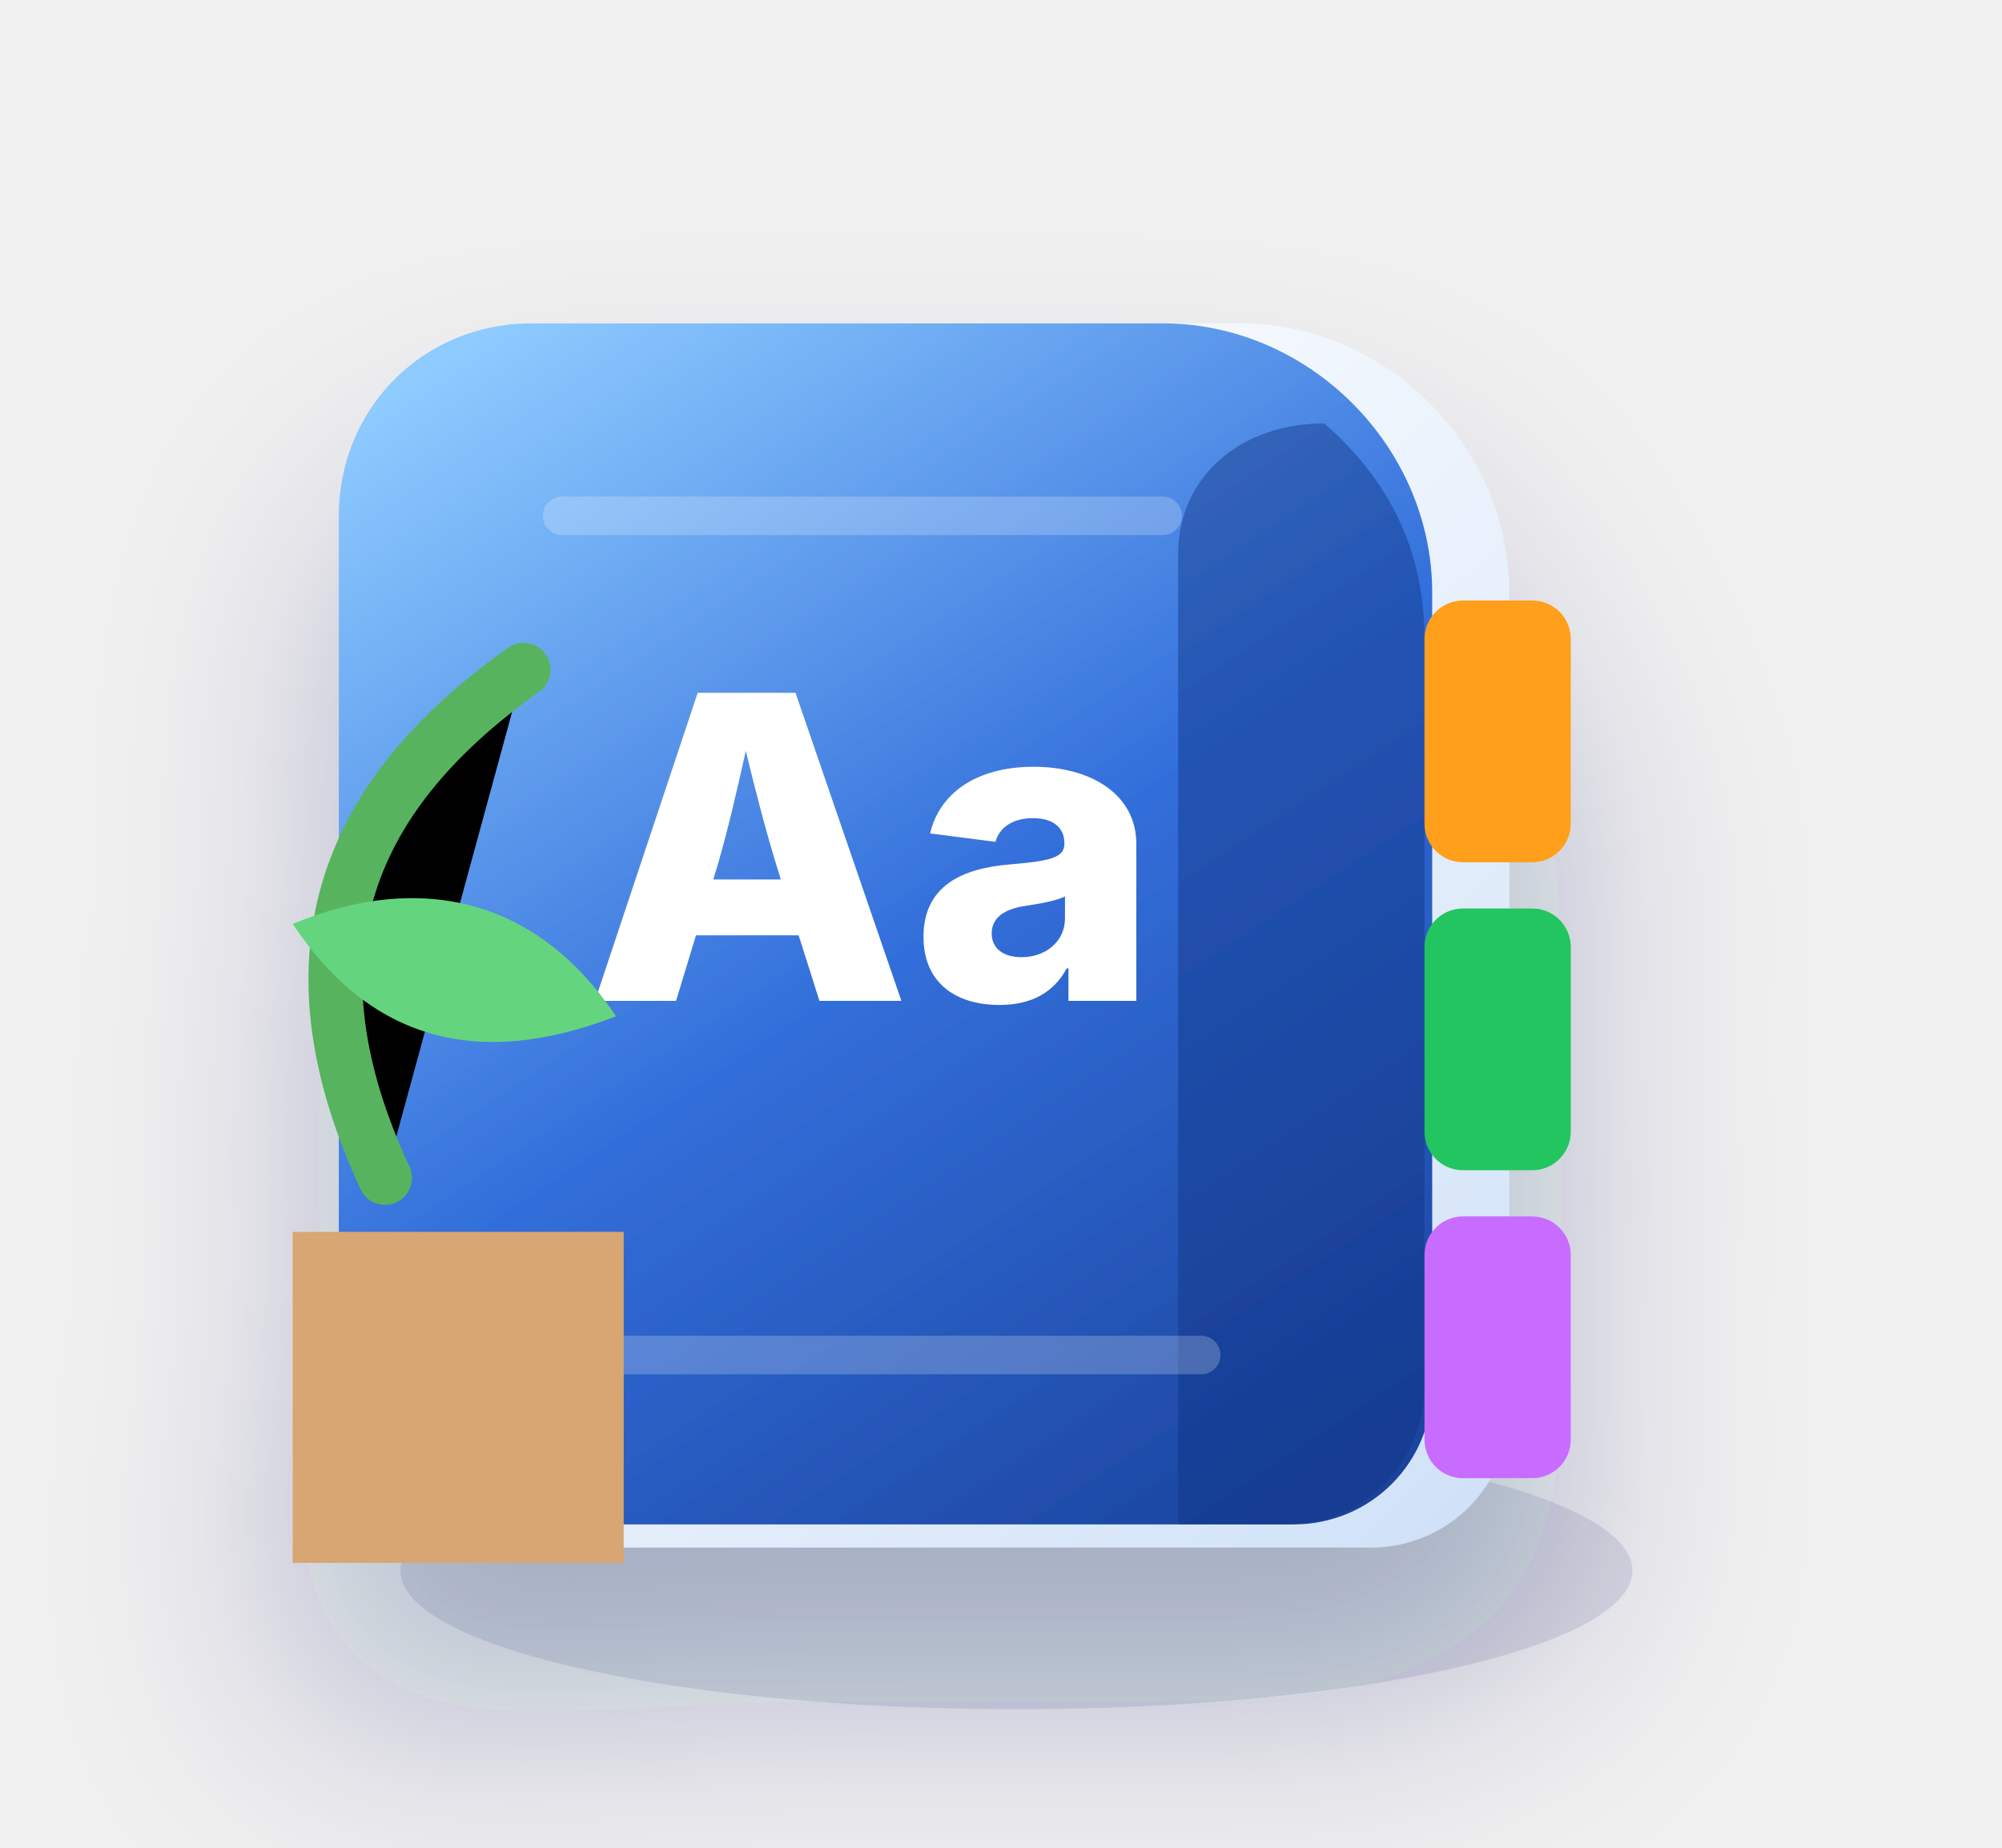
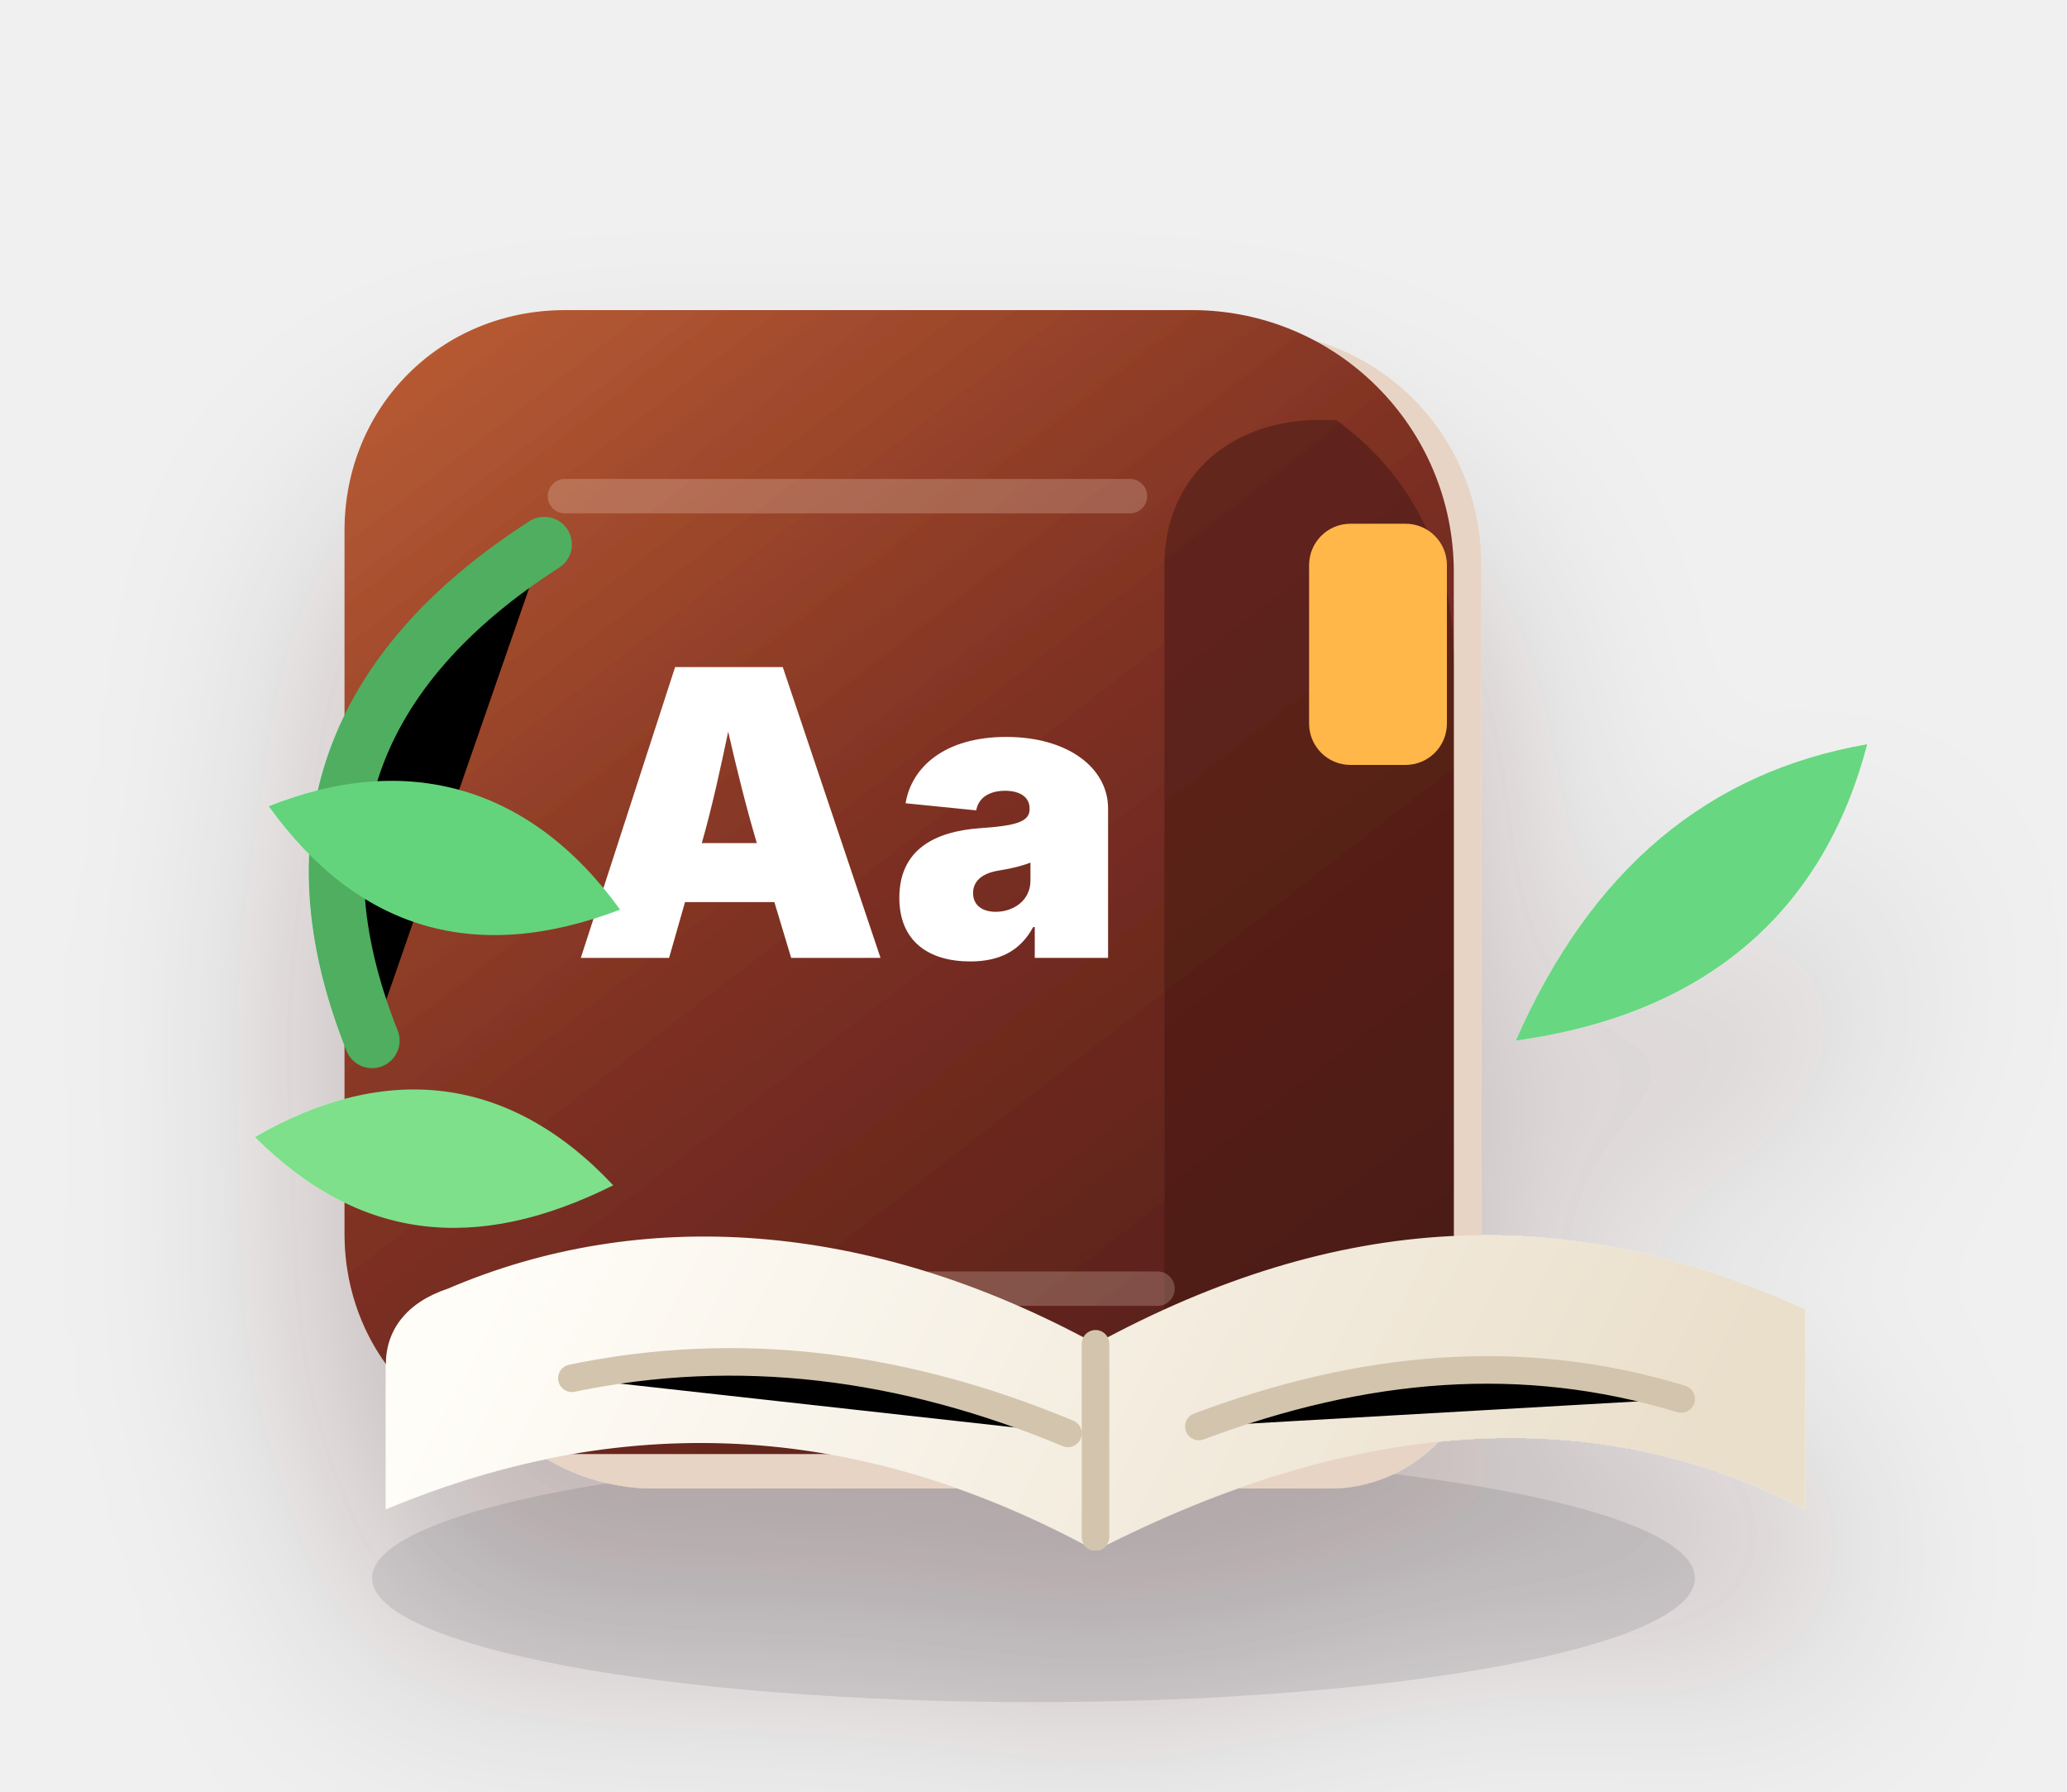
- <svg xmlns="http://www.w3.org/2000/svg" viewBox="0 0 260 240" role="img" aria-label="Dictionary book">
+ <svg xmlns="http://www.w3.org/2000/svg" viewBox="0 0 300 260" role="img" aria-label="Dictionary book">
  <defs>
-     <linearGradient id="book" x1="71" y1="38" x2="181" y2="204" gradientUnits="userSpaceOnUse">
-       <stop offset="0" stop-color="#8ECBFF" />
-       <stop offset=".48" stop-color="#336FDB" />
-       <stop offset="1" stop-color="#173E96" />
+     <linearGradient id="leather" x1="72" y1="37" x2="206" y2="210" gradientUnits="userSpaceOnUse">
+       <stop stop-color="#B95C34" />
+       <stop offset=".48" stop-color="#7C2F22" />
+       <stop offset="1" stop-color="#4B1C18" />
    </linearGradient>
-     <linearGradient id="edge" x1="72" y1="67" x2="198" y2="198" gradientUnits="userSpaceOnUse">
-       <stop offset="0" stop-color="#FFFFFF" />
-       <stop offset="1" stop-color="#CFE1F8" />
+     <linearGradient id="pages" x1="91" y1="148" x2="238" y2="224" gradientUnits="userSpaceOnUse">
+       <stop stop-color="#FFFDF8" />
+       <stop offset="1" stop-color="#EADFCB" />
    </linearGradient>
-     <filter id="d" x="-30%" y="-30%" width="160%" height="170%">
-       <feDropShadow dx="0" dy="20" stdDeviation="15" flood-color="#172B65" flood-opacity=".24" />
+     <filter id="drop" x="-25%" y="-25%" width="150%" height="165%">
+       <feDropShadow dx="0" dy="24" stdDeviation="17" flood-color="#2E1A16" flood-opacity=".24" />
    </filter>
  </defs>
-   <ellipse cx="132" cy="204" rx="80" ry="18" fill="#172B65" opacity=".12" />
-   <g filter="url(#d)">
-     <path d="M78 42h83c19 0 35 16 35 35v106c0 10-8 18-18 18H78c-14 0-25-11-25-25V67c0-14 11-25 25-25Z" fill="url(#edge)" />
-     <path d="M69 42h82c19 0 35 16 35 35v103c0 10-8 18-18 18H69c-14 0-25-11-25-25V67c0-14 11-25 25-25Z" fill="url(#book)" />
-     <path d="M172 55c8 7 13 16 13 28v97c0 10-8 18-18 18h-14V72c0-10 8-17 19-17Z" fill="#0F3482" opacity=".45" />
-     <path d="M73 67h78M73 176h83" stroke="#FFFFFF" stroke-width="5" stroke-linecap="round" opacity=".22" />
-     <text x="76" y="130" font-family="Inter, Arial, sans-serif" font-size="55" font-weight="800" fill="#FFFFFF">Aa</text>
-     <rect x="185" y="78" width="19" height="34" rx="5" fill="#FF9F1A" />
-     <rect x="185" y="118" width="19" height="34" rx="5" fill="#22C55E" />
-     <rect x="185" y="158" width="19" height="34" rx="5" fill="#C86CFF" />
-     <path d="M50 153c-13-28-6-49 18-66" stroke="#58B35F" stroke-width="7" stroke-linecap="round" />
-     <path d="M38 120c17-7 32-3 42 12-18 7-32 3-42-12Z" fill="#65D47E" />
-     <path d="M38 160h43v43H38z" rx="9" fill="#D7A673" />
+   <ellipse cx="150" cy="229" rx="96" ry="18" fill="#1D2939" opacity=".12" />
+   <g filter="url(#drop)">
+     <path d="M95 48h86c19 0 34 15 34 34v112c0 12-10 22-22 22H95c-17 0-31-14-31-31V79c0-17 14-31 31-31Z" fill="#E7D4C5" />
+     <path d="M82 45h91c21 0 38 17 38 38v106c0 12-10 22-22 22H82c-18 0-32-14-32-32V77c0-18 14-32 32-32Z" fill="url(#leather)" />
+     <path d="M194 61c11 8 17 20 17 35v91c0 13-10 23-23 23h-19V82c0-13 10-22 25-21Z" fill="#431713" opacity=".52" />
+     <path d="M82 72h82M82 187h86" stroke="#FFF2DD" stroke-width="5" stroke-linecap="round" opacity=".22" />
+     <text x="83" y="139" font-family="Inter, Arial, sans-serif" font-size="58" font-weight="900" fill="#FFFFFF">Aa</text>
+     <rect x="190" y="76" width="20" height="35" rx="6" fill="#FFB74A" />
+     <path d="M65 187c28-12 61-10 94 8 35-19 68-21 103-5v29c-31-16-66-13-103 6-33-18-67-21-103-6v-21c0-5 3-9 9-11Z" fill="url(#pages)" />
+     <path d="M159 195v28M83 200c24-5 48-2 72 8M174 207c24-9 47-11 70-4" stroke="#D3C4AD" stroke-width="4" stroke-linecap="round" />
+     <path d="M54 151c-12-30-3-54 25-72" stroke="#4FAE60" stroke-width="8" stroke-linecap="round" />
+     <path d="M39 117c20-8 38-3 51 15-21 8-38 3-51-15Z" fill="#64D47B" />
+     <path d="M37 165c19-11 37-9 52 7-20 10-37 8-52-7Z" fill="#7EE08A" />
+     <path d="M220 151c11-25 28-39 51-43-6 23-22 39-51 43Z" fill="#68D781" />
  </g>
</svg>
